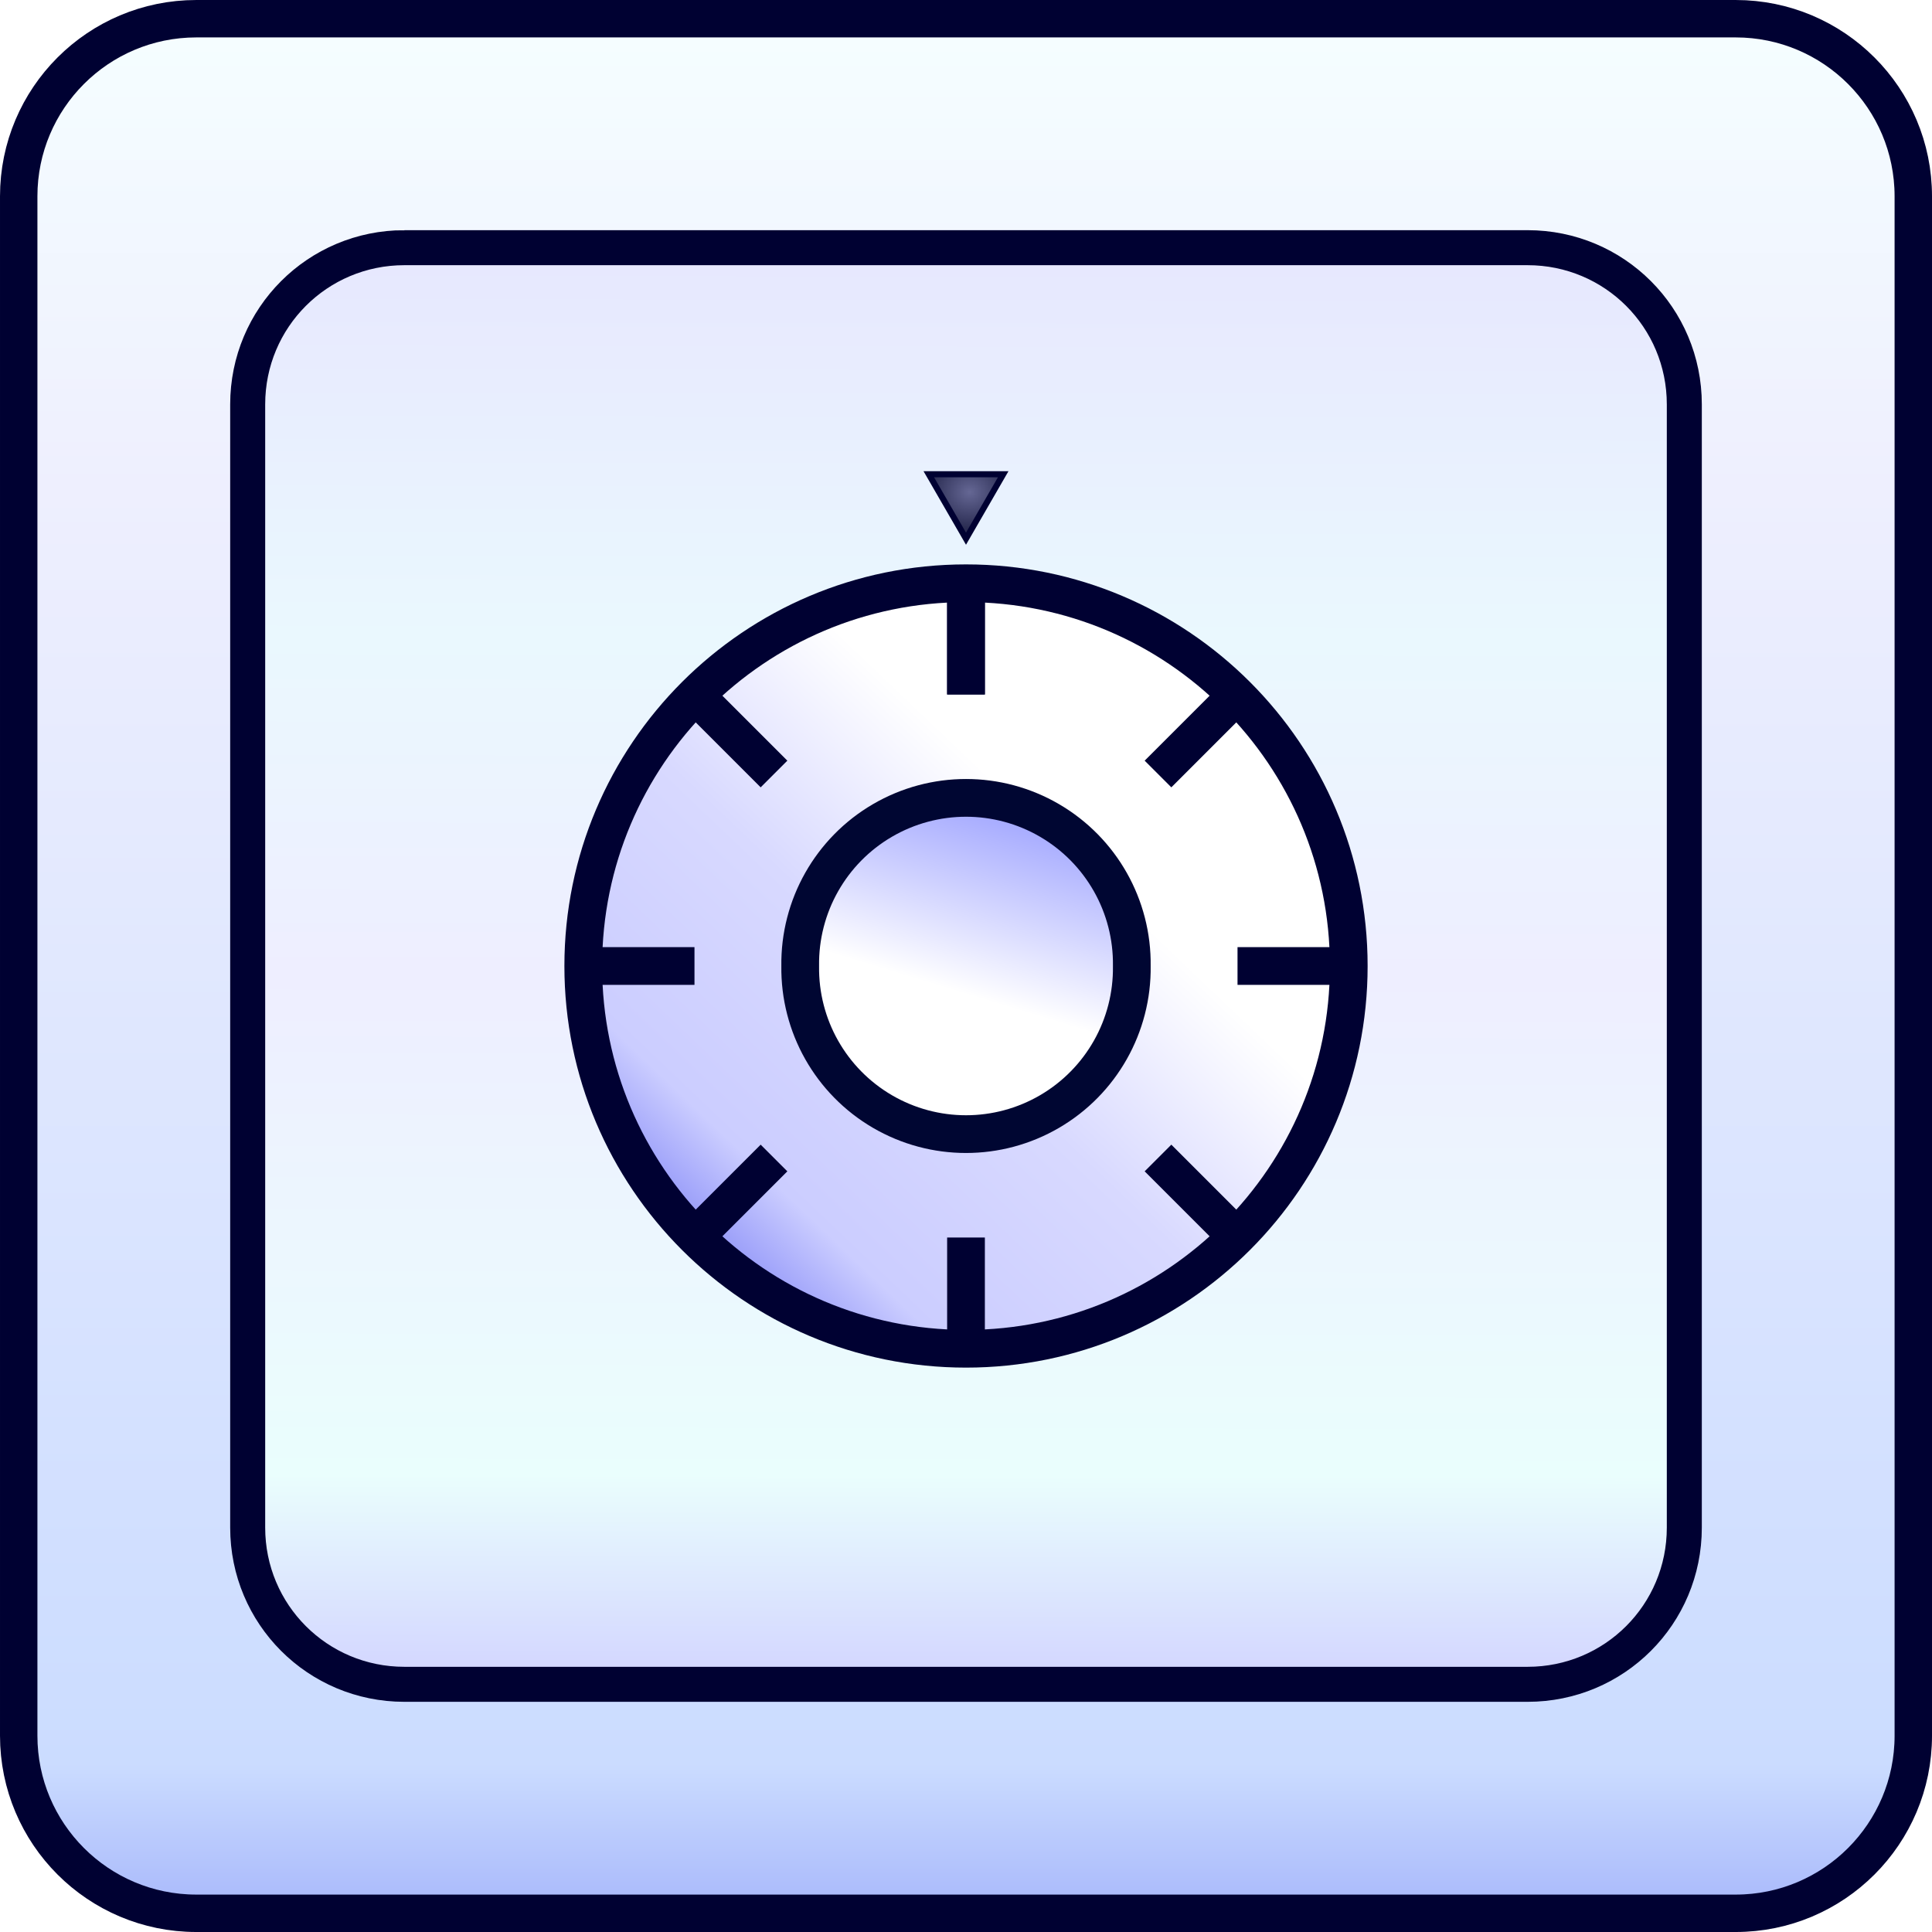
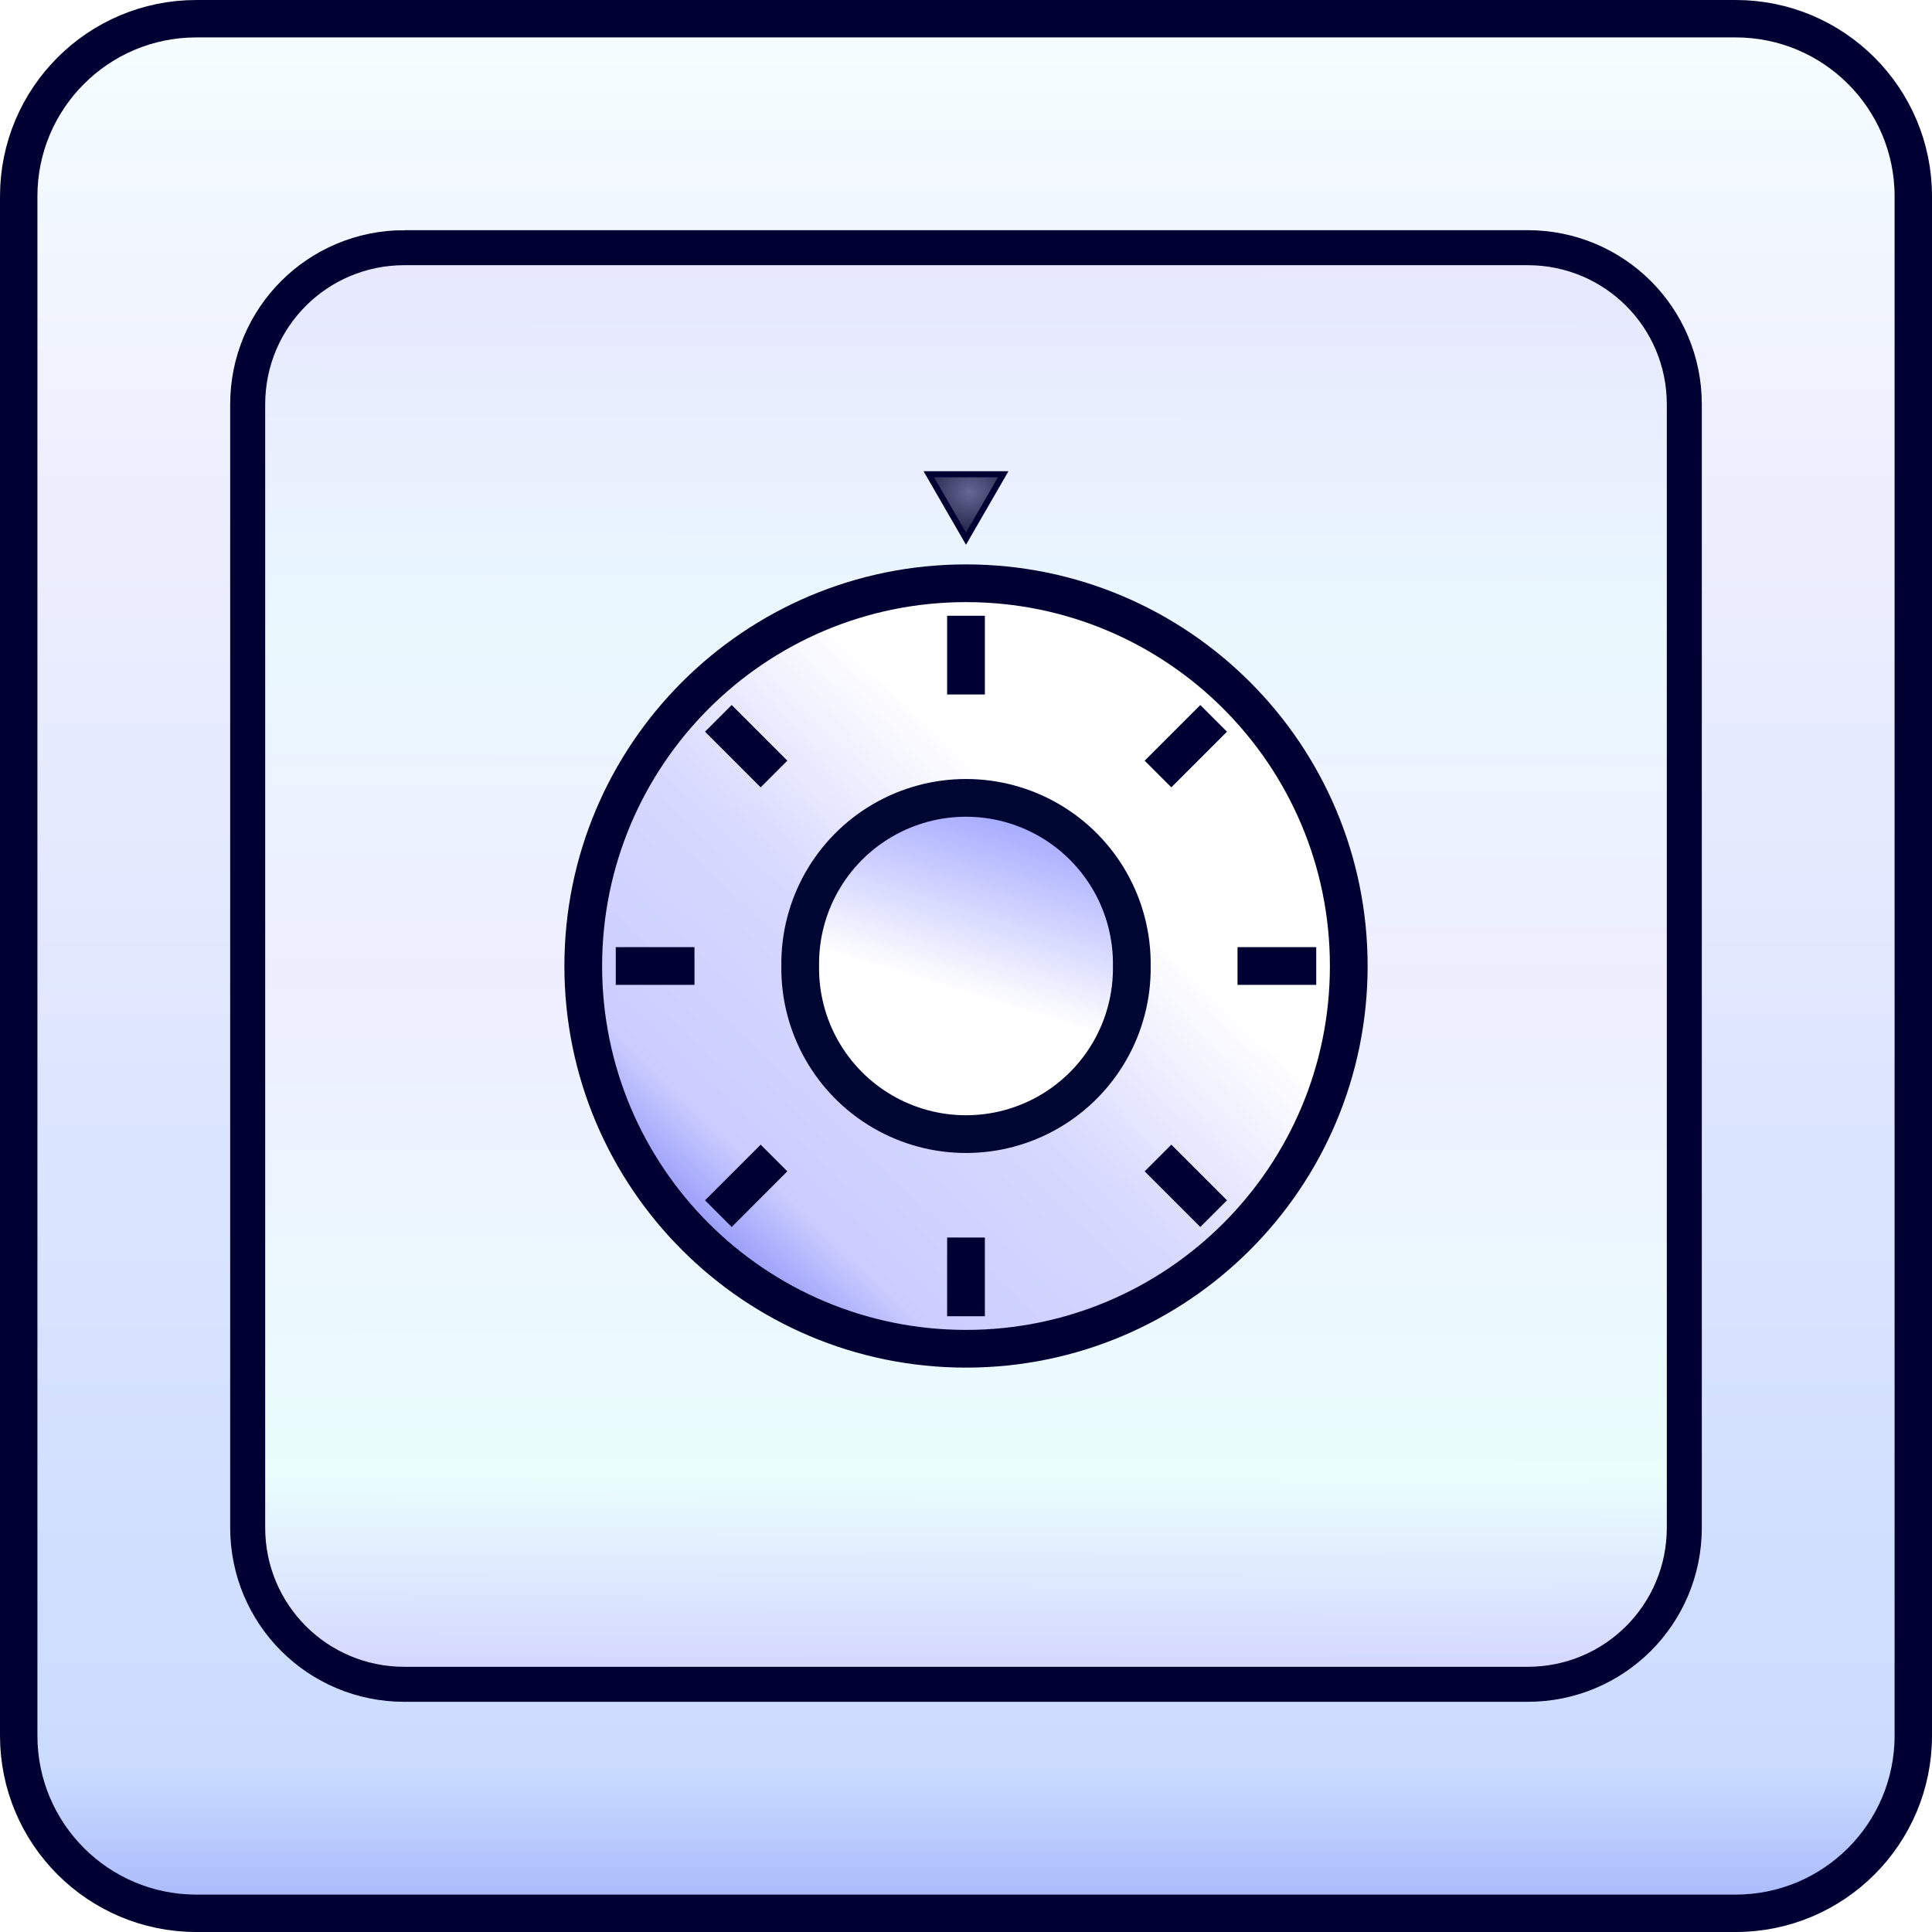
<svg xmlns="http://www.w3.org/2000/svg" xmlns:ns1="http://www.openswatchbook.org/uri/2009/osb" xmlns:xlink="http://www.w3.org/1999/xlink" width="512" height="512" id="svg2991" version="1.1">
  <defs id="defs2993">
    <linearGradient id="linearGradient5675">
      <stop style="stop-color:#0019a1;stop-opacity:1;" offset="0" id="stop5677" />
      <stop id="stop5683" offset="0.04" style="stop-color:#9fa4ff;stop-opacity:1;" />
      <stop style="stop-color:#ffffff;stop-opacity:1;" offset="1" id="stop5679" />
    </linearGradient>
    <linearGradient id="linearGradient5655">
      <stop id="stop5673" offset="0" style="stop-color:#6167f3;stop-opacity:1;" />
      <stop id="stop5663" offset="0.277" style="stop-color:#cbcdff;stop-opacity:1;" />
      <stop style="stop-color:#d8d9ff;stop-opacity:1;" offset="0.65" id="stop5665" />
      <stop style="stop-color:#ffffff;stop-opacity:1;" offset="1" id="stop5659" />
    </linearGradient>
    <linearGradient id="linearGradient5384">
      <stop style="stop-color:#656794;stop-opacity:1;" offset="0" id="stop5386" />
      <stop id="stop5392" offset="1" style="stop-color:#292b51;stop-opacity:1;" />
    </linearGradient>
    <linearGradient id="linearGradient5338">
      <stop style="stop-color:#e7e8fe;stop-opacity:1;" offset="0" id="stop5340" />
      <stop id="stop5653" offset="0.265" style="stop-color:#eaf8fe;stop-opacity:1;" />
      <stop id="stop5350" offset="0.504" style="stop-color:#eeeeff;stop-opacity:1;" />
      <stop id="stop5346" offset="0.859" style="stop-color:#eafefd;stop-opacity:1;" />
      <stop style="stop-color:#d3d6ff;stop-opacity:1;" offset="1" id="stop5342" />
    </linearGradient>
    <linearGradient id="linearGradient5312">
      <stop style="stop-color:#a7b7fb;stop-opacity:1;" offset="0" id="stop5314" />
      <stop id="stop5352" offset="0.081" style="stop-color:#cbdcff;stop-opacity:1;" />
      <stop id="stop5320" offset="0.752" style="stop-color:#eeeffe;stop-opacity:1;" />
      <stop style="stop-color:#f5feff;stop-opacity:1;" offset="1" id="stop5316" />
    </linearGradient>
    <linearGradient id="linearGradient5302" ns1:paint="solid">
      <stop style="stop-color:#000000;stop-opacity:1;" offset="0" id="stop5304" />
    </linearGradient>
    <filter color-interpolation-filters="sRGB" height="1" width="1" y="0" x="0" id="gradient">
      <feImage id="feImage5560" result="z" xlink:href="#symbolz" />
      <feComponentTransfer id="feComponentTransfer5562" result="invz" in="z">
        <feFuncR id="feFuncR5564" exponent="-1" amplitude="0.01" type="gamma" />
      </feComponentTransfer>
      <feImage id="feImage5566" result="x" xlink:href="#symbolx" />
      <feComposite id="feComposite5568" k4="0.5" k2="-35.211" k1="70.423" operator="arithmetic" result="pf" in2="x" in="invz" k3="0" />
      <feComposite id="feComposite5570" k4="0.5" k2="-0.568" k1="1.136" operator="arithmetic" result="zpf" in2="pf" in="z" k3="0" />
      <feComposite id="feComposite5572" k4="0.625" k3="-1.25" k2="1" operator="arithmetic" result="r" in2="zpf" in="x" k1="0" />
      <feComposite id="feComposite5574" k4="0.5" k2="-35.211" k1="70.423" operator="arithmetic" result="c" in2="r" in="invz" k3="0" />
      <feComposite id="feComposite5576" k4="-0.5" k3="1" k2="1" operator="arithmetic" result="pf" in2="c" in="pf" k1="0" />
      <feComposite id="feComposite5578" k4="0.5" k2="-0.71" k1="1.42" operator="arithmetic" result="zpf" in2="pf" in="z" k3="0" />
      <feComposite id="feComposite5580" k4="0.5" k3="-1" k2="1" operator="arithmetic" result="r" in2="zpf" in="x" k1="0" />
      <feComposite id="feComposite5582" k4="0.5" k2="-35.211" k1="70.423" operator="arithmetic" result="c" in2="r" in="invz" k3="0" />
      <feComposite id="feComposite5584" k4="-0.5" k3="1" k2="1" operator="arithmetic" result="pf" in2="c" in="pf" k1="0" />
      <feColorMatrix id="feColorMatrix5586" values="0.98 0 0 0 0.01  0 0 0 0 1  0 0 0 0 0  0 0 0 1 0" type="matrix" result="f" in="pf" />
      <feImage id="feImage5588" result="xoffset" xlink:href="#symbolxoffset" />
      <feComposite id="feComposite5590" k3="0.5" k2="0.5" operator="arithmetic" result="fp" in2="xoffset" in="f" k1="0" k4="0" />
      <feImage id="feImage5592" result="stops" xlink:href="#symbolstops" />
      <feDisplacementMap id="feDisplacementMap5594" yChannelSelector="G" xChannelSelector="R" scale="300" in2="fp" in="stops" />
    </filter>
    <g id="symbolxoffset">
      <linearGradient id="gradientxoffset">
        <stop id="stop5553" stop-color="#F00" offset="0" />
        <stop id="stop5555" stop-color="#000" offset="1" />
      </linearGradient>
      <rect id="rect5557" height="150" width="150" x="0" y="0" style="fill:url(#gradientxoffset)" />
    </g>
    <g id="symbolstops">
      <linearGradient x2="0.99" x1="0.01" id="gradientstops">
        <stop id="stop5541" stop-color="#f00" offset="0" />
        <stop id="stop5543" stop-color="#0f0" offset="0.33" />
        <stop id="stop5545" stop-color="#00f" offset="0.67" />
        <stop id="stop5547" stop-opacity="0" stop-color="#000" offset="1" />
      </linearGradient>
      <rect id="rect5549" height="150" width="150" x="0" y="0" style="fill:url(#gradientstops)" />
    </g>
    <g id="symbolx">
      <linearGradient id="gradientx">
        <stop id="stop5533" stop-color="#000" offset="0" />
        <stop id="stop5535" stop-color="#F00" offset="1" />
      </linearGradient>
      <rect id="rect5537" height="150" width="150" x="0" y="0" style="fill:url(#gradientx)" />
    </g>
    <g id="symbolz">
      <radialGradient r="0.71" id="gradientz">
        <stop id="stop5523" stop-color="rgb(1%,0%,0%)" offset="0" />
        <stop id="stop5525" stop-color="rgb(1%,0%,0%)" offset="0.01" />
        <stop id="stop5527" stop-color="#f00" offset="1" />
      </radialGradient>
      <rect id="rect5529" height="150" width="150" x="0" y="0" style="fill:url(#gradientz)" />
    </g>
    <radialGradient xlink:href="#linearGradient5384" id="radialGradient3827" gradientUnits="userSpaceOnUse" gradientTransform="matrix(4.383529,0,0,3.860211,135.9139,85.21759)" cx="27.611" cy="11.71" fx="27.611" fy="11.71" r="2.525" />
    <linearGradient xlink:href="#linearGradient5675" id="linearGradient3829" gradientUnits="userSpaceOnUse" x1="31.317" y1="25.657" x2="29.491" y2="31.648" />
    <linearGradient xlink:href="#linearGradient5655" id="linearGradient3831" gradientUnits="userSpaceOnUse" x1="24.67" y1="42.603" x2="37.268" y2="29.376" />
    <linearGradient xlink:href="#linearGradient5338" id="linearGradient3833" gradientUnits="userSpaceOnUse" gradientTransform="matrix(7.454716,0,0,7.454716,17.44906,17.44909)" x1="32.214" y1="7.085" x2="32.14" y2="57.151" />
    <linearGradient xlink:href="#linearGradient5312" id="linearGradient3835" gradientUnits="userSpaceOnUse" gradientTransform="matrix(7.967653,0,0,7.967653,1.035109,1.035144)" spreadMethod="pad" x1="32.118" y1="63.646" x2="32.118" y2="0.472" />
  </defs>
  <g id="layer1">
    <rect style="fill:url(#linearGradient3835);fill-opacity:1;fill-rule:nonzero;stroke:#000132;stroke-width:9.915;stroke-linecap:butt;stroke-linejoin:miter;stroke-miterlimit:4;stroke-opacity:1;stroke-dasharray:none" id="rect3003" width="502.085" height="502.085" x="4.958" y="4.958" ry="47.07" />
    <path id="rect3789" style="fill:url(#linearGradient3833);fill-opacity:1;stroke:#000132;stroke-width:9.277;stroke-miterlimit:4;stroke-opacity:1;stroke-dasharray:none" d="m 107.172,65.638 297.656,0 c 23.01,0 41.533,18.524 41.533,41.533 l 0,297.656 c 0,23.01 -18.524,41.533 -41.533,41.533 l -297.656,0 c -23.01,0 -41.533,-18.524 -41.533,-41.533 l 0,-297.656 c 0,-23.01 18.524,-41.533 41.533,-41.533 z" />
    <path style="fill:url(#linearGradient3831);fill-opacity:1;stroke:#000132;stroke-width:1.123;stroke-miterlimit:4;stroke-opacity:1;stroke-dasharray:none" id="path3836" d="m 45.934,33.122 a 11.395,11.395 0 1 1 -22.79,0 11.395,11.395 0 1 1 22.79,0 z" transform="matrix(8.901495,0,0,8.901495,-51.44647,-38.83329)" />
    <path style="fill:url(#linearGradient3829);fill-opacity:1;stroke:#000632;stroke-width:1.169;stroke-miterlimit:4;stroke-opacity:1;stroke-dasharray:none" id="path3838" d="m 34.598,30.76 a 5.137,5.137 0 1 1 -10.273,0 5.137,5.137 0 1 1 10.273,0 z" transform="matrix(8.553916,0,0,8.553916,3.990901,-7.119716)" />
    <path id="path3856" style="fill:url(#radialGradient3827);fill-opacity:1;stroke:#000132;stroke-width:1.607;stroke-miterlimit:4;stroke-opacity:1;stroke-dasharray:none" d="m 256,142.759 -4.931,-8.541 -4.931,-8.541 9.862,0 9.862,0 -4.931,8.541 z" />
-     <rect style="fill:#000132;fill-opacity:1;fill-rule:nonzero;stroke:none" id="rect3855" width="10" height="33.92" x="251" y="150.124" />
-     <use x="0" y="0" xlink:href="#rect3855" id="use3077" />
+     <rect style="fill:#000132;fill-opacity:1;fill-rule:nonzero;stroke:none" id="rect3855" width="10" height="20.858" x="251" y="163.185" />
    <use x="0" y="0" xlink:href="#rect3855" transform="matrix(0.7071068,0.7071068,-0.7071068,0.7071068,256,-106.0387)" id="use3079" />
    <use x="0" y="0" xlink:href="#rect3855" transform="matrix(0,1,-1,0,512,0)" id="use3081" />
    <use x="0" y="0" xlink:href="#rect3855" transform="matrix(-0.7071068,0.7071068,-0.7071068,-0.7071068,618.0387,256)" id="use3083" />
    <use x="0" y="0" xlink:href="#rect3855" transform="matrix(-1,0,0,-1,512,512)" id="use3085" />
    <use x="0" y="0" xlink:href="#rect3855" transform="matrix(-0.7071068,-0.7071068,0.7071068,-0.7071068,256,618.0387)" id="use3087" />
    <use x="0" y="0" xlink:href="#rect3855" transform="matrix(0,-1,1,0,0,512)" id="use3089" />
    <use x="0" y="0" xlink:href="#rect3855" transform="matrix(0.7071068,-0.7071068,0.7071068,0.7071068,-106.0387,256)" id="use3091" />
  </g>
</svg>
